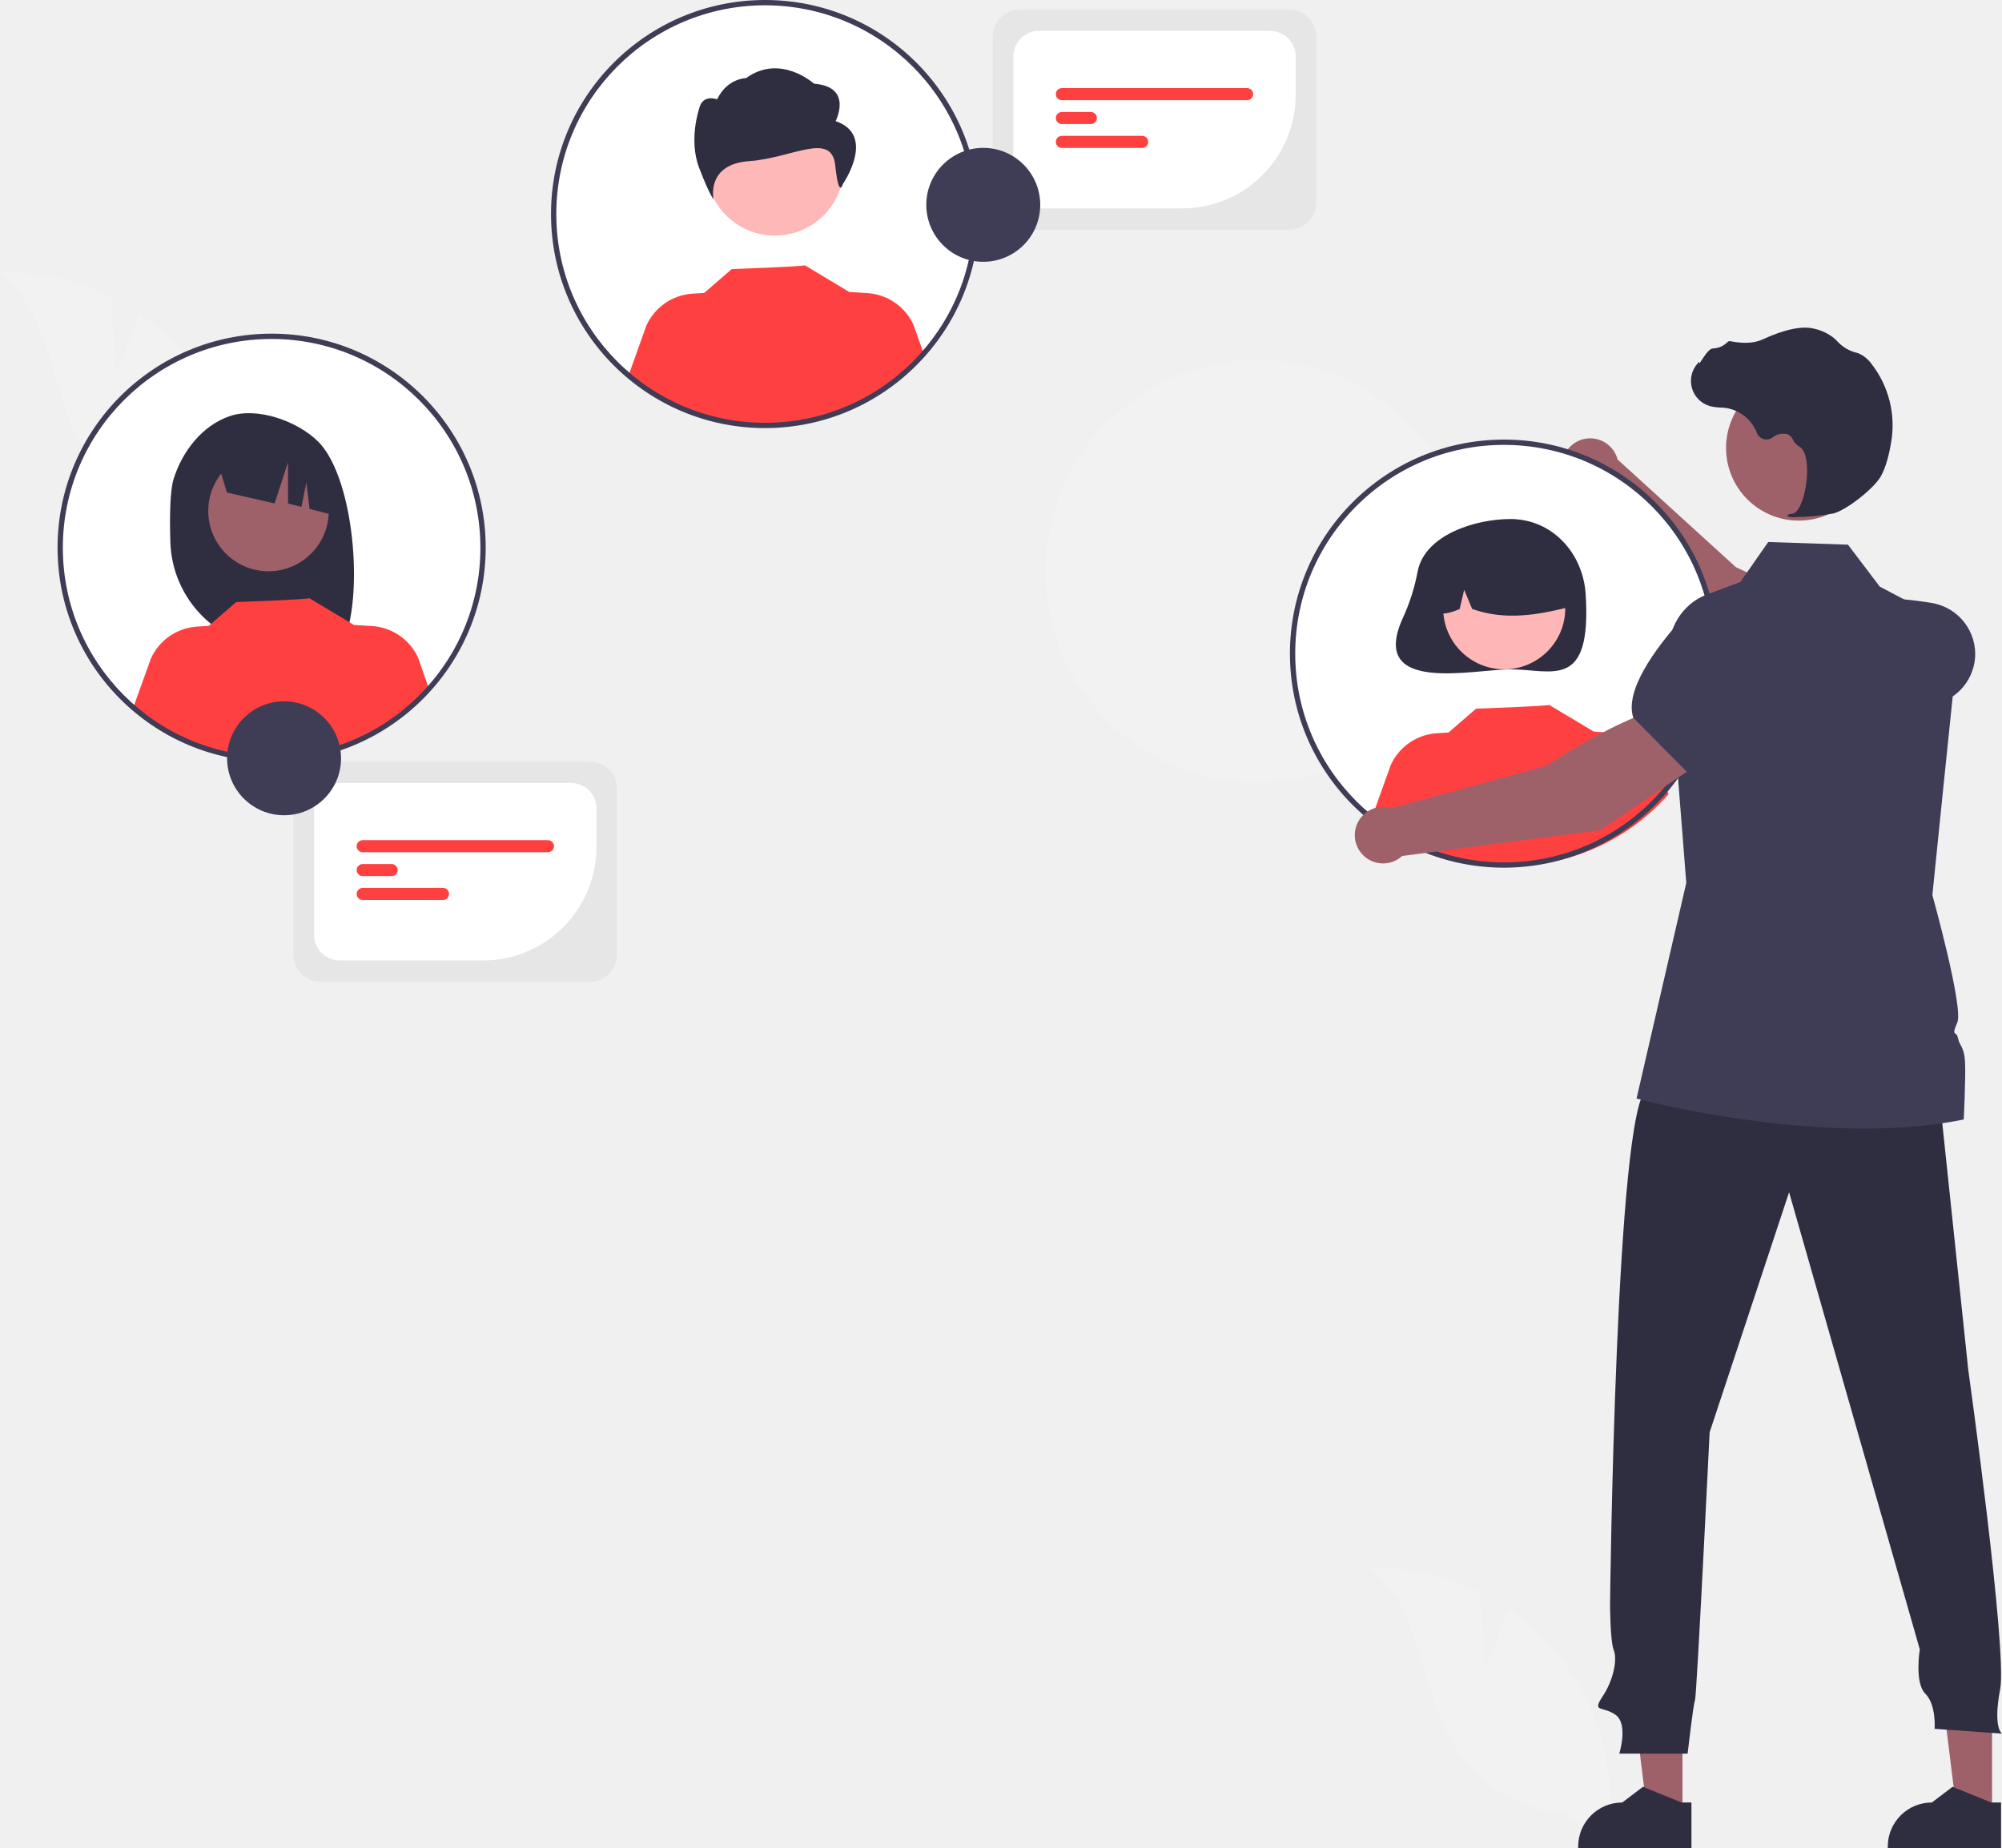
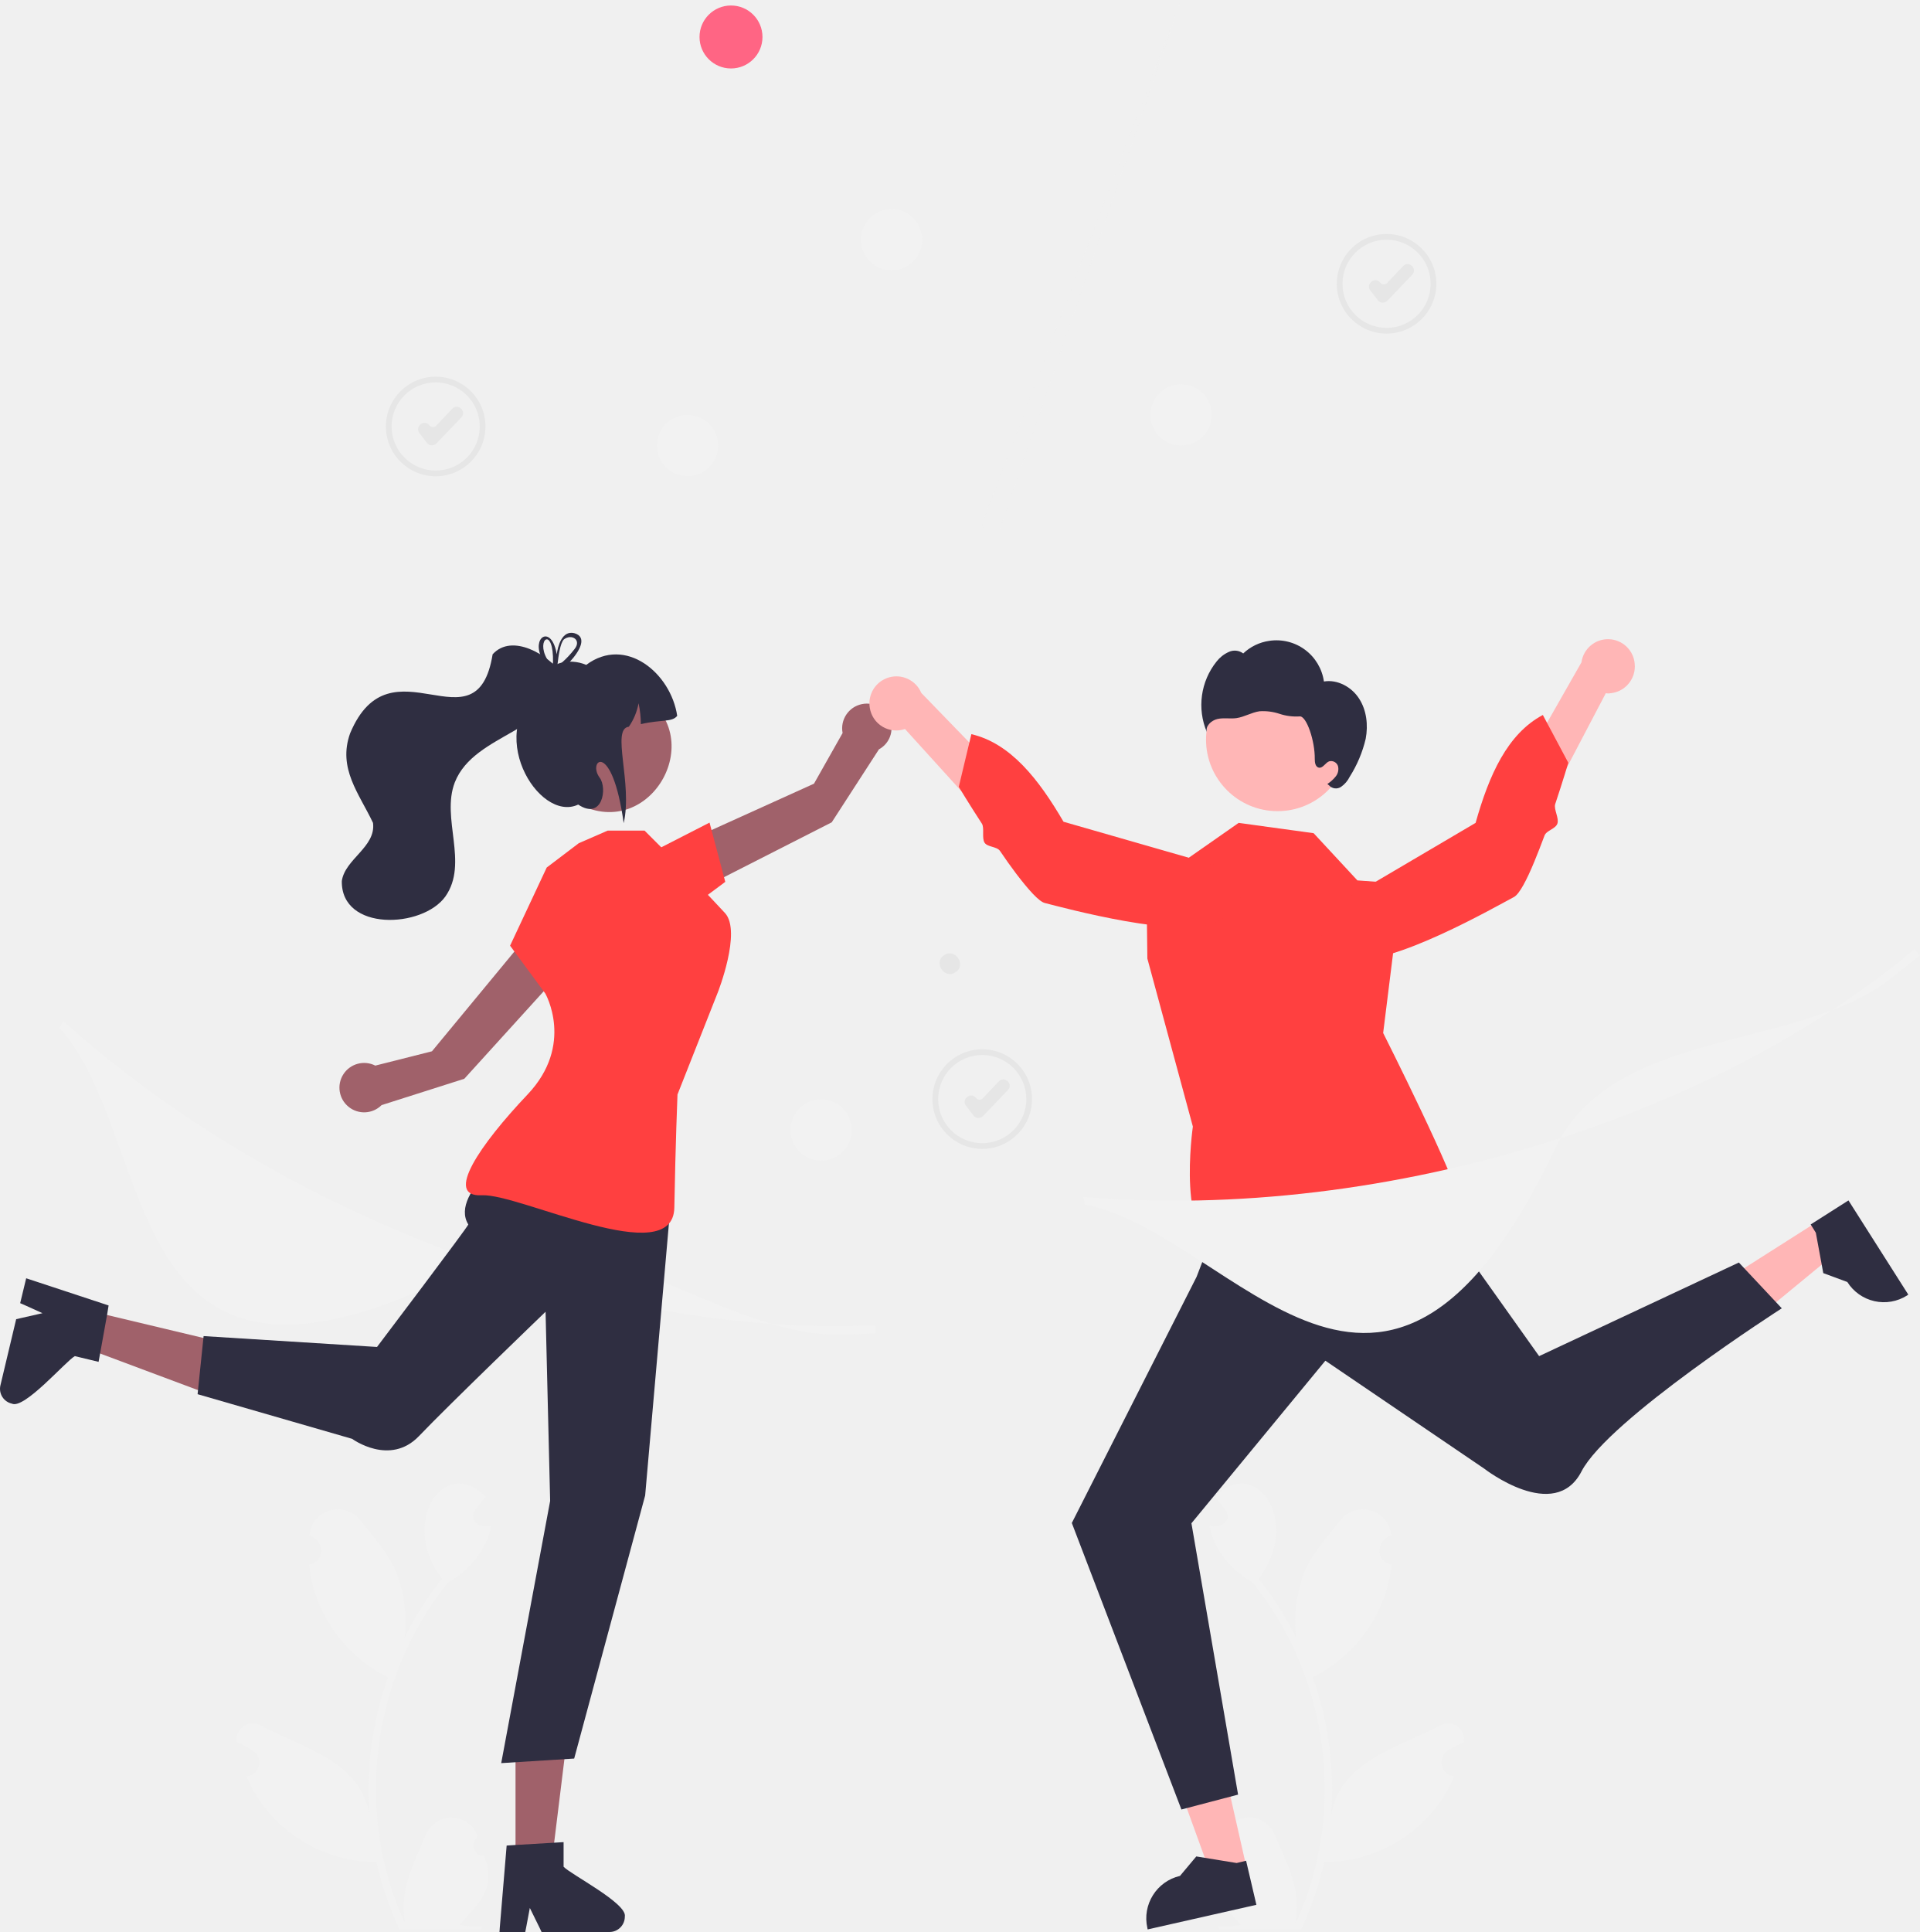
- <svg xmlns="http://www.w3.org/2000/svg" id="Layer_1" data-name="Layer 1" viewBox="0 0 755.91 697.85">
+ <svg xmlns="http://www.w3.org/2000/svg" id="Layer_1" data-name="Layer 1" viewBox="0 0 670.85 675">
  <defs>
-     <style>.cls-1{fill:#f2f2f2;}.cls-2{fill:#9e616a;}.cls-3{fill:#3f3d56;}.cls-4{fill:#fff;}.cls-5{fill:#2f2e41;}.cls-6{fill:#ffb6b6;}.cls-7{fill:#ff4040;}.cls-8{fill:#ffb8b8;}.cls-9{fill:#e6e6e6;}</style>
+     <style>.cls-1{fill:#f2f2f2;}.cls-2{fill:#ffb6b6;}.cls-3{fill:#2f2e41;}.cls-4{fill:#a0616a;}.cls-5{fill:#ff4040;}.cls-6{fill:#e6e6e6;}.cls-7{fill:#ff6584;}.cls-8{fill:#f0f0f0;opacity:0.3;isolation:isolate;}</style>
  </defs>
-   <path class="cls-1" d="M554.46,216a79.83,79.83,0,1,1-79.68-80h0a79.61,79.61,0,0,1,79.68,79.56Z" transform="translate(0 0)" />
-   <path class="cls-2" d="M687.32,262.52l11.23-21.43c-10.07-12.15-43.09-26.89-43.09-26.89l-44.7-40.69a10.68,10.68,0,1,0-13.12,13l48.29,57.92Z" transform="translate(0 0)" />
-   <path class="cls-3" d="M681.88,261l15.85,5a54.4,54.4,0,0,0,35.3-.79h0a19.62,19.62,0,0,0,12.68-16.39h0A19.59,19.59,0,0,0,729.4,227.7c-14.86-2.44-34-3.65-40.85,4.48l-.06.09Z" transform="translate(0 0)" />
-   <circle class="cls-4" cx="567.89" cy="246.83" r="79.83" />
-   <path class="cls-5" d="M535.31,215.6A75.63,75.63,0,0,1,530,232.68c-14.09,29.79,26,20.08,40.35,20.08,15.67,0,30.66,8.24,28.37-28.37C597.7,208.75,586,196,570.31,196,556.92,196,538.11,202,535.31,215.6Z" transform="translate(0 0)" />
-   <circle class="cls-6" cx="567.96" cy="229.7" r="23.05" />
-   <path class="cls-5" d="M552.3,206.2a26.4,26.4,0,0,1,40.15,23.05c-11.74,2.95-24.09,5.2-36.61.7l-3-7.24L551.13,230c-3.81,1.56-7.64,2.88-11.46,0A27,27,0,0,1,552.3,206.2Z" transform="translate(0 0)" />
-   <path class="cls-7" d="M630,299.91A79.81,79.81,0,0,1,518.27,308l6.85-19.11a20.54,20.54,0,0,1,17.45-12l4.36-.27,10.38-9s28-1,27.57-1.47l17,10.19,0-.07,6.67.41a20.54,20.54,0,0,1,17.45,12Z" transform="translate(0 0)" />
-   <path class="cls-1" d="M560.88,628.84l-2-27.58a89.25,89.25,0,0,0-41.9-9.4c20.43,15.79,18.8,47.36,33,69a53.65,53.65,0,0,0,40,23.72l17,9.78A90,90,0,0,0,586,622a87,87,0,0,0-16.37-14.4C566,618.25,560.88,628.84,560.88,628.84Z" transform="translate(0 0)" />
-   <path class="cls-1" d="M43.88,139.84l-2-27.58A89.25,89.25,0,0,0,0,102.86c20.43,15.79,18.8,47.36,33,69a53.65,53.65,0,0,0,40,23.72l17,9.78A90,90,0,0,0,69,133a87,87,0,0,0-16.37-14.4C49,129.25,43.88,139.84,43.88,139.84Z" transform="translate(0 0)" />
-   <polygon class="cls-2" points="635.27 685 622 685 615.69 633.84 635.27 633.84 635.27 685" />
-   <path class="cls-5" d="M638.65,697.85H595.88v-.54a16.65,16.65,0,0,1,16.65-16.64h0l7.81-5.93,14.58,5.93h3.73Z" transform="translate(0 0)" />
-   <polygon class="cls-2" points="752.16 685 738.9 685 732.59 633.84 752.17 633.84 752.16 685" />
-   <path class="cls-5" d="M755.55,697.85H712.78v-.54a16.64,16.64,0,0,1,16.65-16.64h0l7.81-5.93,14.58,5.93h3.73Z" transform="translate(0 0)" />
-   <path class="cls-5" d="M732,411.19l11.16,106S758,623.28,755.21,637.93s.7,16.73.7,16.73l-25.45-1.81s.7-9.07-3.49-13.25-2.09-16.73-2.09-16.73L675.52,450.23l-30,90.64S640.65,640.58,640,642s-2.79,20.22-2.79,20.22h-25.8s3.49-11.15-1.4-14.64-9.06-.7-4.88-7,5.58-14,4.19-17.43-1.4-17.43-1.4-17.43,2.09-188.26,14-194.53S732,411.19,732,411.19Z" transform="translate(0 0)" />
-   <circle class="cls-2" cx="679.16" cy="169.16" r="27.44" />
-   <path class="cls-3" d="M741.47,422.74c-53.13,11-123.55-7.9-123.55-7.9l18.78-81.43L630,248.2c-.81-10.42,5.12-20.19,14.36-23.65l12.75-4.78,10.54-15.09,30.1,1,12,15.84,9.5,5,20.59,10.92.09,0v.05l-6.46,62.67L729.62,338s11.84,42.5,9.41,48.13-.32,2.91.27,5.92,2.39,3.2,2.66,9.13S741.47,422.74,741.47,422.74Z" transform="translate(0 0)" />
-   <path class="cls-5" d="M677.83,195.28a85.14,85.14,0,0,0,14.34-1.37c4.69-1.08,15-9.08,17.85-13.8h0c2.09-3.51,3.35-8.94,4-12.88a37.76,37.76,0,0,0-7.38-29.81,12,12,0,0,0-4.92-4l-.54-.16a14.81,14.81,0,0,1-7.44-4.34,10.29,10.29,0,0,0-1.25-1.22,18.12,18.12,0,0,0-7.66-3.61c-4.53-1.09-11,.28-19.25,4.06-4.15,1.89-8.74,1.37-12.29.69a1.18,1.18,0,0,0-1.08.4,8.11,8.11,0,0,1-5.47,2.35c-1.26.09-2.54,1.87-4.08,4.18-.34.53-.75,1.14-1.05,1.52l-.06-.71-.69.81a9.89,9.89,0,0,0,4.88,16,19.57,19.57,0,0,0,3.89.52c.79,0,1.61.1,2.4.21a14.92,14.92,0,0,1,11.32,9.38,3.9,3.9,0,0,0,5,2.23,3.67,3.67,0,0,0,.89-.49,6.47,6.47,0,0,1,5.84-1.22,4.31,4.31,0,0,1,1.94,2.1,5.58,5.58,0,0,0,2.18,2.41c3.23,1.56,3.64,8.85,2.65,15-.95,5.89-3,10.18-5,10.44-1.55.2-1.72.32-1.83.6l-.09.25.18.22A6.34,6.34,0,0,0,677.83,195.28Z" transform="translate(0 0)" />
-   <path class="cls-3" d="M567.89,327.66a80.83,80.83,0,1,1,80.82-80.83h0A80.92,80.92,0,0,1,567.89,327.66Zm0-159.66a78.83,78.83,0,1,0,78.82,78.83h0A78.91,78.91,0,0,0,567.89,168Z" transform="translate(0 0)" />
-   <circle class="cls-4" cx="288.89" cy="80.83" r="79.83" />
-   <circle class="cls-8" cx="292.58" cy="62.94" r="26.03" />
-   <path id="f183d98d-beca-4def-af6d-fbe16b93cf6a-193" class="cls-5" d="M315.5,45.74s6.78-13-8.13-14.13c0,0-12.71-11.53-25.67-2.11,0,0-7.07,0-10.93,8,0,0-5.56-2.11-6.78,3.53,0,0-4.07,11.78,0,22.38s5.42,11.78,5.42,11.78S266.55,62,282.82,60.86,314,49.49,315.37,62.45s2.84,7.1,2.84,7.1S331.09,51,315.5,45.74Z" transform="translate(0 0)" />
-   <path class="cls-7" d="M348.92,133.91A79.8,79.8,0,0,1,237.24,142l6.84-19.11a20.57,20.57,0,0,1,17.45-12l4.36-.27,10.39-9s28-1,27.57-1.47l16.95,10.19v-.07l6.66.41a20.53,20.53,0,0,1,17.45,12Z" transform="translate(0 0)" />
-   <path class="cls-3" d="M288.89,161.66a80.83,80.83,0,1,1,80.82-80.83h0A80.92,80.92,0,0,1,288.89,161.66ZM288.89,2a78.83,78.83,0,1,0,78.82,78.83h0A78.91,78.91,0,0,0,288.89,2Z" transform="translate(0 0)" />
-   <circle class="cls-4" cx="102.56" cy="206.83" r="79.83" />
-   <path class="cls-5" d="M65.56,180.86c3.3-10.52,10.81-20.17,21.19-23.72s25.58,1.86,33.39,9.63c14.27,14.23,17.76,63.11,8,78.56-2-.11-8.68-.18-10.66-.26l-2.79-9.31V245c-3.15-.1-6.32-.16-9.51-.2a41.4,41.4,0,0,1-40.87-40.37C64,194.16,64.26,185,65.56,180.86Z" transform="translate(0 0)" />
-   <circle class="cls-2" cx="101.38" cy="192.97" r="22.75" />
-   <path class="cls-5" d="M81.74,173l26.2-13.11h0a32.89,32.89,0,0,1,19.28,27.28l.66,7.82-11-2.8-1.2-10-1.87,9.22-5.06-1.28,0-15.53-5.07,15.51L85.68,186Z" transform="translate(0 0)" />
-   <path class="cls-7" d="M161.8,259.65a79.79,79.79,0,0,1-111.68,8.08L57,248.62a20.57,20.57,0,0,1,17.45-12l4.36-.27,10.39-9s28-1,27.57-1.48l17,10.2v-.07l6.66.41a20.52,20.52,0,0,1,17.45,12Z" transform="translate(0 0)" />
-   <path class="cls-3" d="M102.56,287.66a80.83,80.83,0,1,1,80.83-80.83h0A80.93,80.93,0,0,1,102.56,287.66Zm0-159.66a78.83,78.83,0,1,0,78.83,78.83h0A78.92,78.92,0,0,0,102.56,128Z" transform="translate(0 0)" />
-   <path class="cls-2" d="M641.61,288.24l-12.08-21c-15.66,2-45.8,22-45.8,22l-58.29,15.95a10.68,10.68,0,1,0,4,18.05l74.77-9.75Z" transform="translate(0 0)" />
-   <path class="cls-3" d="M637.45,292l27.06-22.66,3.94-18.24a19.64,19.64,0,0,0-7.06-19.5h0a19.59,19.59,0,0,0-26.64,2.41c-10,11.25-21.3,26.77-18.1,36.9l0,.1Z" transform="translate(0 0)" />
-   <path class="cls-9" d="M222.75,370.77H121.08a10.3,10.3,0,0,1-10.28-10.28V297.88a10.3,10.3,0,0,1,10.28-10.28H222.75A10.28,10.28,0,0,1,233,297.88v62.61A10.28,10.28,0,0,1,222.75,370.77Z" transform="translate(0 0)" />
-   <path class="cls-4" d="M182.35,362.7H128.23a9.63,9.63,0,0,1-9.63-9.62V305.29a9.63,9.63,0,0,1,9.63-9.62H215.6a9.62,9.62,0,0,1,9.62,9.62v14.54A42.9,42.9,0,0,1,182.35,362.7Z" transform="translate(0 0)" />
-   <path class="cls-7" d="M206.88,321.83H136.94a2.28,2.28,0,0,1,0-4.56h69.94a2.28,2.28,0,1,1,0,4.56Z" transform="translate(0 0)" />
-   <path class="cls-7" d="M147.88,330.85H136.94a2.28,2.28,0,0,1,0-4.56h10.94a2.28,2.28,0,1,1,0,4.56Z" transform="translate(0 0)" />
-   <path class="cls-7" d="M167.26,339.86H136.94a2.28,2.28,0,0,1,0-4.56h30.32a2.28,2.28,0,0,1,0,4.56Z" transform="translate(0 0)" />
-   <circle class="cls-3" cx="107.26" cy="286.35" r="21.51" />
-   <path class="cls-9" d="M486.75,86.77H385.08A10.3,10.3,0,0,1,374.8,76.49V13.88A10.3,10.3,0,0,1,385.08,3.6H486.75A10.28,10.28,0,0,1,497,13.88V76.49A10.28,10.28,0,0,1,486.75,86.77Z" transform="translate(0 0)" />
-   <path class="cls-4" d="M446.35,78.7H392.23a9.63,9.63,0,0,1-9.63-9.62V21.29a9.63,9.63,0,0,1,9.63-9.62H479.6a9.62,9.62,0,0,1,9.62,9.62V35.83A42.9,42.9,0,0,1,446.35,78.7Z" transform="translate(0 0)" />
-   <path class="cls-7" d="M470.88,37.83H400.94a2.26,2.26,0,0,1-2.28-2.27,2.29,2.29,0,0,1,2.28-2.29h69.94a2.28,2.28,0,1,1,0,4.56Z" transform="translate(0 0)" />
-   <path class="cls-7" d="M411.88,46.85H400.94a2.28,2.28,0,1,1,0-4.56h10.94a2.28,2.28,0,1,1,0,4.56Z" transform="translate(0 0)" />
-   <path class="cls-7" d="M431.26,55.86H400.94a2.28,2.28,0,0,1,0-4.56h30.32a2.28,2.28,0,1,1,0,4.56Z" transform="translate(0 0)" />
-   <circle class="cls-3" cx="371.26" cy="77.35" r="21.51" />
+   <path class="cls-1" d="M169.2,648.4a3.55,3.55,0,0,1-2.6-6.2,3.55,3.55,0,0,0,.2-1,9.78,9.78,0,0,0-12.6-5.5,10,10,0,0,0-5.4,5.3c-4.3,10-9.8,20.4-7.1,31.4-18.2-38.6-12-86.6,14.9-119.6,7.4-4.1,13.5-11.4,15-19.8-3.7,1.2-8.3-1.7-5.5-5.6,1.2-1.5,2.4-3,3.6-4.4-14-14.9-30.6,8.5-15.3,28.6a113.85,113.85,0,0,0-13,20.4,49.62,49.62,0,0,0-2.9-22.6c-2.8-6.7-8-12.4-12.6-18.2-5.6-7.1-17.1-3.8-17.8,5.2,5.2,1.7,5.8,9.1-.1,10.2,1.5,16.7,12.5,32,27.5,39.4a118.06,118.06,0,0,0-6.4,48.6c-2.7-19.2-23.3-23.9-37.8-31.6a5.63,5.63,0,0,0-8.6,5.7,31,31,0,0,1,5.7,3,4.86,4.86,0,0,1,1.3,6.8,4.69,4.69,0,0,1-3.6,2.1c7.3,18,26.1,30.1,45.4,30a119.67,119.67,0,0,0,8,23.4h28.7c.1-.3.2-.6.3-1a29.76,29.76,0,0,1-7.9-.5c7.2-8.2,12.7-12.5,8.6-24.1Z" transform="translate(0.05)" />
+   <path class="cls-1" d="M425,648.4a3.55,3.55,0,0,0,2.6-6.2,3.55,3.55,0,0,1-.2-1,9.78,9.78,0,0,1,12.6-5.5,10,10,0,0,1,5.4,5.3c4.3,10,9.8,20.4,7.1,31.4,18.2-38.6,12-86.6-14.9-119.6-7.4-4.1-13.5-11.4-15-19.8,3.7,1.2,8.3-1.7,5.5-5.6-1.2-1.5-2.4-3-3.6-4.4,14-14.9,30.6,8.5,15.3,28.6a113.85,113.85,0,0,1,13,20.4,49.62,49.62,0,0,1,2.9-22.6c2.8-6.7,8-12.4,12.6-18.2,5.6-7.1,17.1-3.8,17.8,5.2-5.2,1.7-5.8,9.1.1,10.2-1.5,16.7-12.5,32-27.5,39.4a118.06,118.06,0,0,1,6.4,48.6c2.7-19.2,23.3-23.9,37.8-31.6a5.63,5.63,0,0,1,8.6,5.7,31,31,0,0,0-5.7,3,4.86,4.86,0,0,0-1.3,6.8,4.69,4.69,0,0,0,3.6,2.1c-7.3,18-26.1,30.1-45.4,30a119.67,119.67,0,0,1-8,23.4H426c-.1-.3-.2-.6-.3-1a29.76,29.76,0,0,0,7.9-.5c-7.3-8.2-12.7-12.5-8.6-24.1Z" transform="translate(0.05)" />
+   <polygon class="cls-2" points="435.65 652.7 423.35 655.5 406.55 609.2 424.85 605 435.65 652.7" />
+   <path class="cls-3" d="M439,665.5l-38,8.6-.1-.5a15.22,15.22,0,0,1,11.4-18.2h0l5.7-6.8,14.1,2.3,3.3-.8Z" transform="translate(0.05)" />
+   <polygon class="cls-2" points="634.95 426.9 641.75 437.6 603.75 468.9 593.75 453.1 634.95 426.9" />
+   <path class="cls-3" d="M645.9,419.4l20.9,32.9-.4.3a15.1,15.1,0,0,1-20.9-4.7h0l-8.4-3.1-2.6-14.1-1.8-2.9Z" transform="translate(0.05)" />
+   <path class="cls-4" d="M241.1,312.5,238,294.8l46.4-21,10-17.7a8.63,8.63,0,0,1,16.9-3.5,8.39,8.39,0,0,1-4.2,9.2l-16.5,25.5Z" transform="translate(0.05)" />
+   <polygon class="cls-5" points="227.05 298.1 247.95 287.4 253.45 308.1 238.95 318.9 227.05 298.1" />
+   <polygon class="cls-4" points="180.15 651.1 192.75 651.1 198.75 602.3 180.15 602.3 180.15 651.1" />
+   <path class="cls-3" d="M196.9,652.2v-8.6l-3.3.2-13.5.8-3.1.2-2.4,28.7-.1,1.5h9l.3-1.5,1.3-6.9,3.4,6.9.7,1.5H213a5.36,5.36,0,0,0,5.3-5.4C219.2,665,199.4,654.9,196.9,652.2Z" transform="translate(0.05)" />
+   <polygon class="cls-4" points="30.15 457.7 27.25 470 73.25 487.2 77.55 469 30.15 457.7" />
+   <path class="cls-3" d="M26.1,473.8l8.3,2,.6-3.3,2.4-13.3.5-3.1-27.3-9-1.5-.5L7,455.3l1.4.6,6.4,2.9-7.5,1.7-1.7.4L.1,484a5.29,5.29,0,0,0,4,6.4C8.4,492.5,22.9,475.6,26.1,473.8Z" transform="translate(0.05)" />
+   <path class="cls-4" d="M199.6,335.7l-16.3-7.6-32.4,39.2-19.8,5a8.63,8.63,0,1,0,2.2,13.8l28.9-9.2Z" transform="translate(0.05)" />
+   <path class="cls-6" d="M484.49,116.55a17.4,17.4,0,1,1,17.4-17.4A17.41,17.41,0,0,1,484.49,116.55Zm0-32.8a15.4,15.4,0,1,0,15.4,15.4h0A15.41,15.41,0,0,0,484.49,83.75Z" transform="translate(0.05)" />
+   <path class="cls-6" d="M483.19,105.75h-.1a2.09,2.09,0,0,1-1.6-.8l-2.7-3.5a2.1,2.1,0,0,1,.4-3h0l.1-.1a2.1,2.1,0,0,1,3,.4h0a1.58,1.58,0,0,0,2.2.3c.1,0,.1-.1.2-.2l5.6-5.9a2.09,2.09,0,0,1,3-.1l.1.1a2.09,2.09,0,0,1,.1,3h0l-8.7,9.1A2.36,2.36,0,0,1,483.19,105.75Z" transform="translate(0.05)" />
+   <path class="cls-6" d="M343.2,401.4A17.4,17.4,0,1,1,360.6,384h0A17.41,17.41,0,0,1,343.2,401.4Zm0-32.8A15.4,15.4,0,1,0,358.6,384h0a15.41,15.41,0,0,0-15.4-15.4Z" transform="translate(0.05)" />
+   <path class="cls-6" d="M341.9,390.6h-.1a2.09,2.09,0,0,1-1.6-.8l-2.7-3.5a2.1,2.1,0,0,1,.4-3h0l.1-.1a2.1,2.1,0,0,1,3,.4h0a1.58,1.58,0,0,0,2.2.3c.1,0,.1-.1.2-.2l5.6-5.9a2.09,2.09,0,0,1,3-.1l.1.1a2.09,2.09,0,0,1,.1,3h0l-8.7,9.1A2.36,2.36,0,0,1,341.9,390.6Z" transform="translate(0.05)" />
+   <path class="cls-6" d="M152.2,166.4A17.4,17.4,0,1,1,169.6,149,17.41,17.41,0,0,1,152.2,166.4Zm0-32.8A15.4,15.4,0,1,0,167.6,149h0a15.41,15.41,0,0,0-15.4-15.4Z" transform="translate(0.05)" />
+   <path class="cls-6" d="M150.9,155.6h-.1a2.09,2.09,0,0,1-1.6-.8l-2.7-3.5a2.1,2.1,0,0,1,.4-3h0l.1-.1a2.1,2.1,0,0,1,3,.4h0a1.58,1.58,0,0,0,2.2.3c.1,0,.1-.1.2-.2l5.6-5.9a2.09,2.09,0,0,1,3-.1l.1.1a2.09,2.09,0,0,1,.1,3h0l-8.7,9.1A2.36,2.36,0,0,1,150.9,155.6Z" transform="translate(0.05)" />
+   <path class="cls-1" d="M291.7,466.2c-40.4,0-86.9-44.8-127.9-23.5-124.4,64.5-107.3-43.4-143-83.6l1.2-2.4c39.4,35.4,88.7,64.1,142.4,83.2,48.5,17.2,97.5,25.2,141.4,23.1l.1,2.8C301.1,466.1,296.4,466.2,291.7,466.2Z" transform="translate(0.05)" />
+   <path class="cls-6" d="M333.8,339.7c-3.9,2.6-7.8-3.6-3.9-6C333.8,331.1,337.8,337.3,333.8,339.7Z" transform="translate(0.05)" />
+   <circle class="cls-7" cx="255.45" cy="12.92" r="11" />
+   <path class="cls-8" d="M350.1,182.8,412.7,0,344,180.6a3.37,3.37,0,0,0,.6,4.8,3.46,3.46,0,0,0,4.8-.6,4,4,0,0,0,.7-2Z" transform="translate(0.05)" />
+   <circle class="cls-1" cx="286.95" cy="394.8" r="10.7" />
+   <path class="cls-3" d="M183.2,398.9s-26.7,17.4-19.6,28.9c.2.4-31.9,42.8-31.9,42.8l-60.6-3.8L69,487.1l54,15.6s13.2,9.7,23.4-1,44.2-43.4,44.2-43.4l1.6,66.1L175.1,616l25.5-1.6,24.8-91.9,9.1-104.1Z" transform="translate(0.05)" />
+   <path class="cls-5" d="M202.2,294.6,191,303.1l-12.8,27.3,12.3,16.7s10.3,17.9-6.2,35.3-29.3,35.9-16,35.2,66.9,26.6,67.3,4.3,1.1-39.5,1.1-39.5l14.1-35.7s8.4-21.3,2.5-27.7-13.8-14.5-13.8-14.5l-14.3-14.3H212.3Z" transform="translate(0.05)" />
+   <path class="cls-4" d="M223.2,242.2c25.2,14.3,4.5,52.1-21.1,38.7C176.9,266.5,197.5,228.7,223.2,242.2Z" transform="translate(0.05)" />
+   <path class="cls-3" d="M236.6,250.1c-1.8,2.3-5.4,1.2-12.7,2.9a36.26,36.26,0,0,0-.8-7.3,21.05,21.05,0,0,1-3.4,8.2c-6.3.7,1.4,19.7-1.8,33.7-4.1-29.5-12.8-21.8-8.4-15.9,2.8,3.7.9,15-7.5,9.4-13.9,6.6-33.7-26.2-11.8-41.7-.4-8.3,8.9-9.6,14.6-7.1C218.6,222,234.4,235.2,236.6,250.1Z" transform="translate(0.05)" />
+   <path class="cls-3" d="M172.1,228.6c-5.6,34.5-35.6-6.3-49.8,27.6-4.4,12.3,3.2,21.1,8,31.3,1.1,8.4-9.8,12.6-10.9,20.3-.3,17.7,28.2,16.6,36.2,5.4,8.2-11.7-1.6-27.3,3.3-39.9,6.9-17.4,35.1-17.5,37.5-37.8C191.6,228.8,178.9,221.1,172.1,228.6Z" transform="translate(0.05)" />
+   <path class="cls-3" d="M194.8,232a1.69,1.69,0,0,1-.5.2h0c-.2.1-.3.2-.5.2h0l-.6-.6a2.72,2.72,0,0,0,0,.9v.1l.6.6c.2-.1.4-.3.6-.4a1.38,1.38,0,0,1,.4-.3.82.82,0,0,1,0-.7Zm5.8-10.8c-4.3-1-5.7,4.6-6.1,7.4-1.6-9.8-8.1-6.7-5.8,0a14,14,0,0,0,3.3,5.3,4.62,4.62,0,0,0,.7.7c-.3,1.4,1.1,1,2.8-.2a21.72,21.72,0,0,0,3.6-3.2c3.5-3.8,6.2-8.7,1.5-10Zm.1,5.6a32.66,32.66,0,0,1-4.4,4.7,10.1,10.1,0,0,1-1.6,1.3v.2c0,.1-.1.2-.1.3-.5,1-1.1.4-1.4-.4a.1.1,0,0,0-.1-.1,16.38,16.38,0,0,1-2-2.6c-4-6.9,2.4-11.6,2.1,1.3-.1.1-.1.2-.1.4a2.72,2.72,0,0,0,0,.9v.1l.6.6c.2-.1.4-.3.6-.4a1.38,1.38,0,0,1,.4-.3,3.08,3.08,0,0,1,.1-.9h0c.3-2.6.9-7.2,2.2-8.5,2.7-2.1,6.3.2,3.7,3.4Zm-5.9,5.2a1.69,1.69,0,0,1-.5.2h0c-.2.1-.3.2-.5.2h0l-.6-.6a2.72,2.72,0,0,0,0,.9v.1l.6.6c.2-.1.4-.3.6-.4a1.38,1.38,0,0,1,.4-.3.82.82,0,0,1,0-.7Z" transform="translate(0.05)" />
+   <path class="cls-3" d="M427.4,421.9l-9.3,24.2-43.6,86,38.3,100.1,19.8-5.2-16.3-94.8,46.8-56.8,55.5,37.7s24.6,19.2,34,1,70-57,70-57l-15-16-69.8,32.7L489.6,406Z" transform="translate(0.05)" />
+   <path class="cls-5" d="M474.3,307.6,459,291.1l-26.2-3.6L400.6,310l.3,24.9,15.9,58.7s-6.1,42.2,10.9,41.8,26.1-8.9,33-7.1,36.2,9,38,1.4,11.7-2.2,11.3-9.4-26.7-59.4-26.7-59.4l6.5-52.2Z" transform="translate(0.05)" />
+   <path class="cls-2" d="M571.2,231.9a9.41,9.41,0,0,1-8.4,10.3,4.84,4.84,0,0,1-1.7,0L526,309.1l-9.4-14.5,36-63.2a9.36,9.36,0,0,1,18.6.5Z" transform="translate(0.05)" />
+   <path class="cls-5" d="M460.4,320s-1.4,11.9,12,14.9,50.5-18.3,56.6-21.5c1.9-1,4.5-6,7.1-12.3,1.2-2.9,2.4-6,3.6-9.2.7-1.8,3.9-2.3,4.5-4.2s-1.3-4.9-.8-6.7c2.7-8.1,4.6-14.5,4.6-14.5l-8.9-16.7c-12.4,6.6-18.8,21-23.5,37.7Z" transform="translate(0.05)" />
+   <path class="cls-2" d="M303.9,247.3a9.35,9.35,0,0,0,12.3,7.4l50.8,56,5.5-16.4-50.6-52.2a9.43,9.43,0,0,0-18,5.2Z" transform="translate(0.05)" />
+   <path class="cls-5" d="M433.2,304.8s4.3,11.2-7.9,17.4-53.5-5-60.2-6.7c-2.1-.5-5.8-4.7-10-10.2-1.9-2.5-3.8-5.2-5.7-8-1.1-1.6-4.4-1.3-5.4-2.9s0-5.1-.9-6.6c-4.7-7.2-8.1-12.9-8.1-12.9l4.4-18.4c13.7,3.2,23.5,15.7,32.2,30.6Z" transform="translate(0.05)" />
+   <circle class="cls-2" cx="446.45" cy="258.4" r="25" />
+   <path class="cls-3" d="M474.9,244.1c-2.6-4.1-7.6-6.8-12.3-6a16.76,16.76,0,0,0-19.1-14.2,16.59,16.59,0,0,0-9.1,4.4,4.94,4.94,0,0,0-5.1-.5,11.23,11.23,0,0,0-4.2,3.3,24.27,24.27,0,0,0-3.4,24.7c-.6-2.1,1.5-4.1,3.7-4.6s4.4,0,6.6-.3c2.8-.4,5.3-2,8.1-2.4a18.25,18.25,0,0,1,7,.9,18.51,18.51,0,0,0,7,.9c2.4-.3,5.4,8.6,5.3,14.9,0,1.2.2,2.7,1.4,3,1.4.3,2.3-1.7,3.6-2.2a2.55,2.55,0,0,1,3.1,1.6,4.1,4.1,0,0,1-.8,3.7,12,12,0,0,1-2.9,2.6l.6.5a3.22,3.22,0,0,0,4.2.5,9.22,9.22,0,0,0,3-3.5,43.28,43.28,0,0,0,5.6-13.3C478.1,253.3,477.5,248.1,474.9,244.1Z" transform="translate(0.05)" />
+   <path class="cls-1" d="M659.7,342.6c-32.2,24.4-96.3,16.7-116.2,58.5C483.3,527.6,431.7,431.2,379,420.8l-.5-2.6c52.8,4.4,109.4-2.4,163.8-19.6,49.1-15.6,92.9-38.7,126.7-67l1.8,2.2C667.1,336.8,663.5,339.7,659.7,342.6Z" transform="translate(0.05)" />
+   <circle class="cls-1" cx="240.25" cy="155.66" r="10.7" />
+   <circle class="cls-1" cx="412.75" cy="144.96" r="10.7" />
+   <circle class="cls-1" cx="311.55" cy="83.75" r="10.7" />
</svg>
